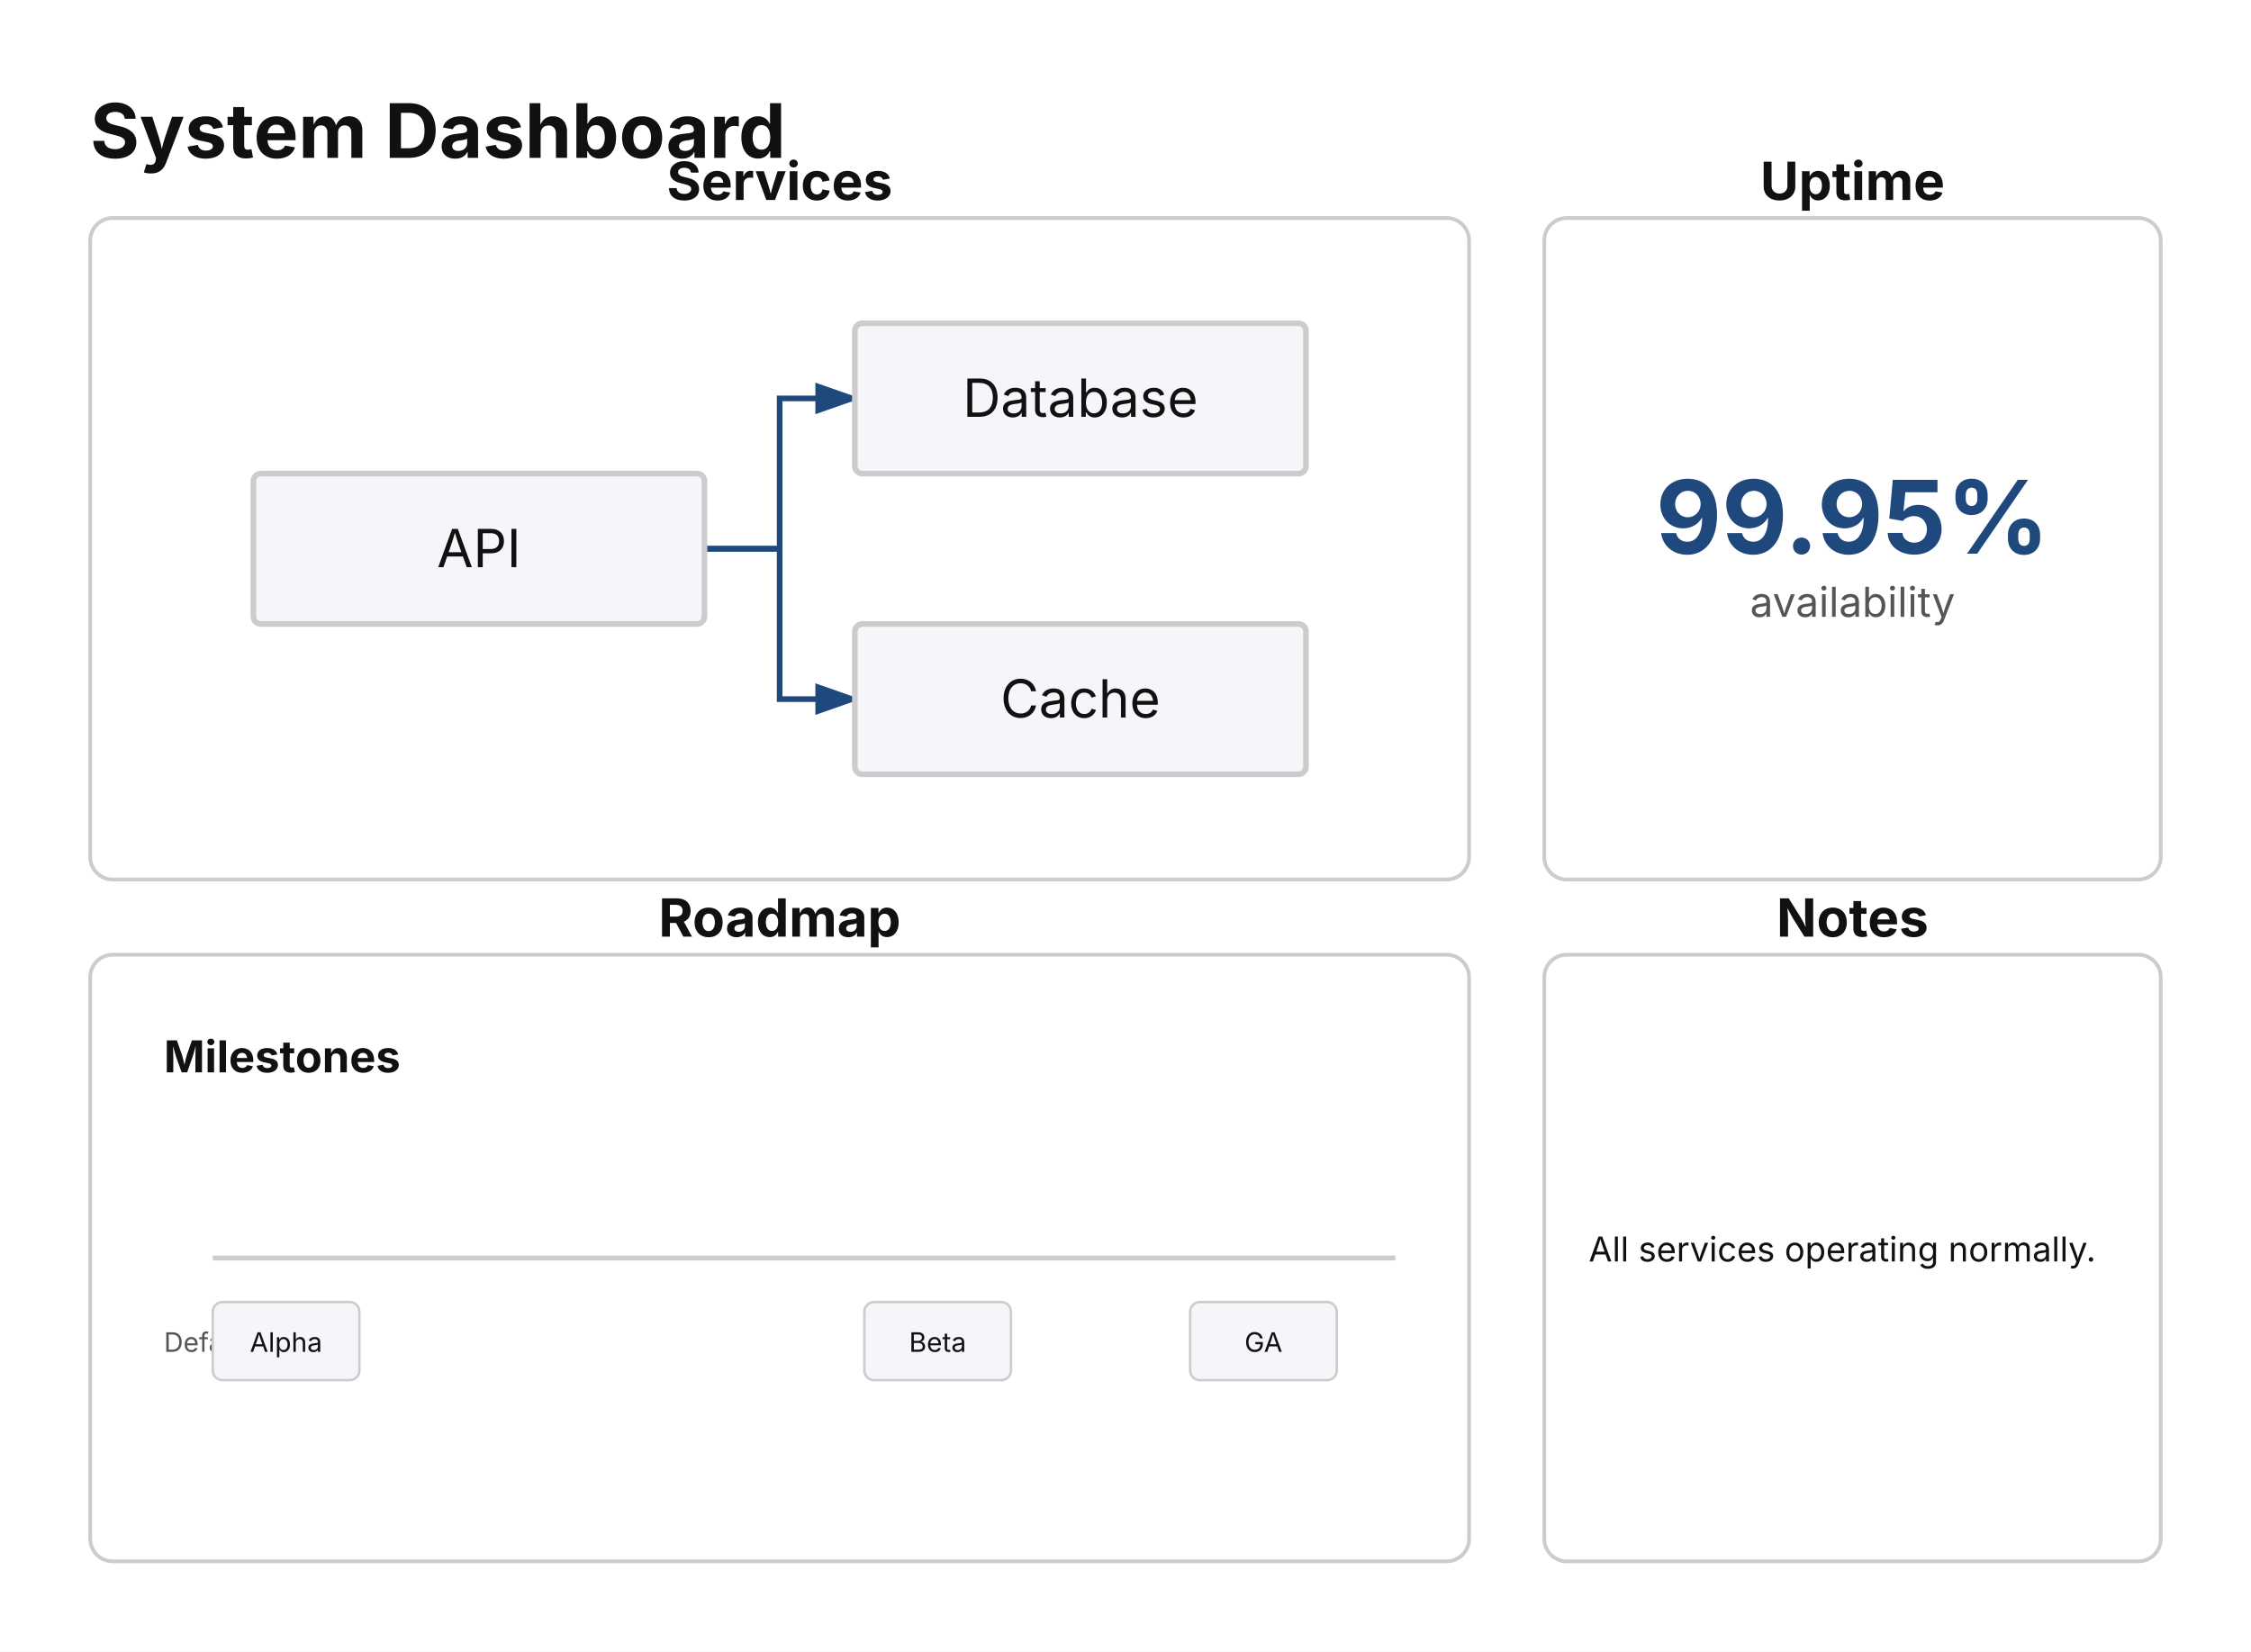
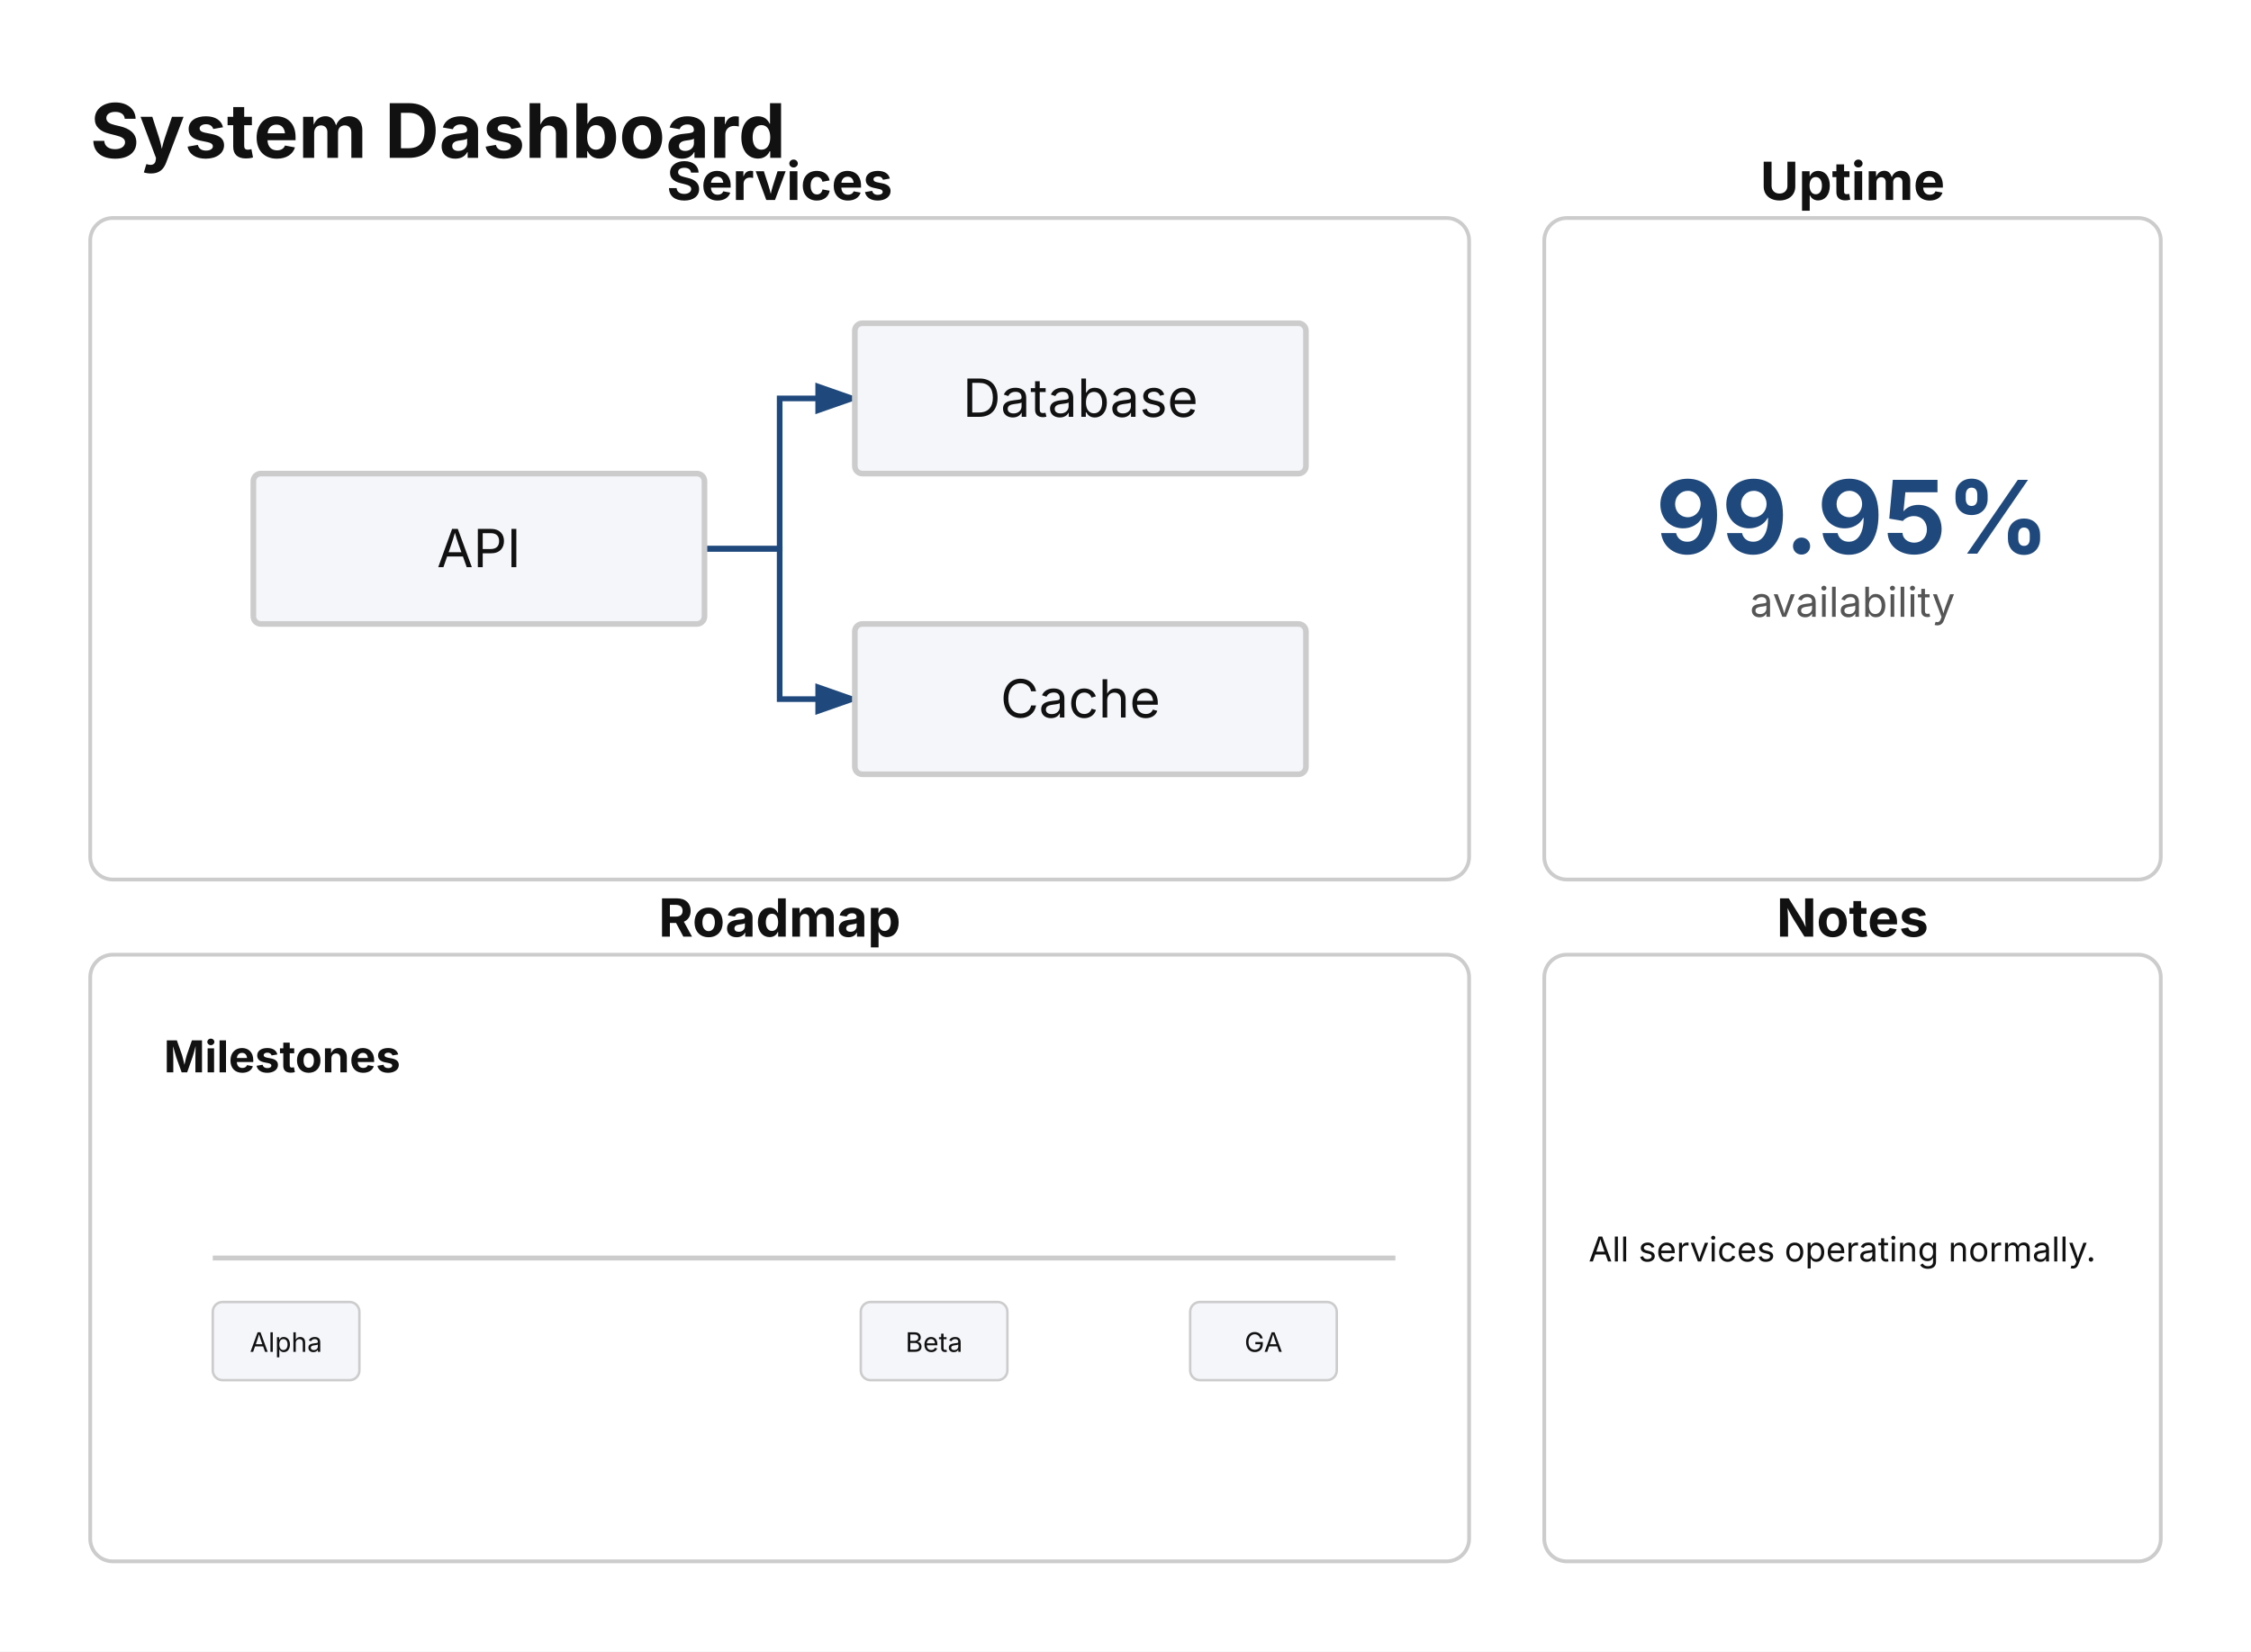
<svg xmlns="http://www.w3.org/2000/svg" viewBox="0 0 598.8 439.4" width="598.8" height="439.4">
  <defs>
    <marker id="triton-arrow" markerWidth="8" markerHeight="5.6" refX="7" refY="2.8" orient="auto">
      <polygon points="0 0, 8 2.8, 0 5.6" fill="#1F497D" />
    </marker>
  </defs>
  <rect width="100%" height="100%" fill="#FFFFFF" />
  <text x="24" y="42" font-size="20" font-family="Inter, system-ui, -apple-system, sans-serif" fill="#111111" font-weight="bold">System Dashboard</text>
  <rect x="24" y="58" width="366.8" height="176" fill="#FFFFFF" stroke="#CCCCCC" stroke-width="1" rx="6" />
  <rect x="410.8" y="58" width="164" height="176" fill="#FFFFFF" stroke="#CCCCCC" stroke-width="1" rx="6" />
  <rect x="24" y="254" width="366.8" height="161.4" fill="#FFFFFF" stroke="#CCCCCC" stroke-width="1" rx="6" />
  <rect x="410.8" y="254" width="164" height="161.4" fill="#FFFFFF" stroke="#CCCCCC" stroke-width="1" rx="6" />
  <text x="207.4" y="53.2" font-size="14" font-family="Inter, system-ui, -apple-system, sans-serif" fill="#111111" text-anchor="middle" font-weight="bold">Services</text>
  <g transform="translate(43.4, 62) scale(1)">
    <path d="M 144 84 L 164 84 L 164 44 L 184 44" stroke="#1F497D" stroke-width="1.5" fill="none" marker-end="url(#triton-arrow)" />
    <path d="M 144 84 L 164 84 L 164 124 L 184 124" stroke="#1F497D" stroke-width="1.5" fill="none" marker-end="url(#triton-arrow)" />
    <g id="api">
      <rect x="24" y="64" width="120" height="40" fill="#F4F6FA" stroke="#CCCCCC" stroke-width="1.5" rx="2" />
      <text x="84" y="88.9" font-size="14" font-family="Inter, system-ui, -apple-system, sans-serif" fill="#111111" text-anchor="middle">API</text>
    </g>
    <g id="db">
      <rect x="184" y="24" width="120" height="40" fill="#F4F6FA" stroke="#CCCCCC" stroke-width="1.5" rx="2" />
      <text x="244" y="48.9" font-size="14" font-family="Inter, system-ui, -apple-system, sans-serif" fill="#111111" text-anchor="middle">Database</text>
    </g>
    <g id="cache">
      <rect x="184" y="104" width="120" height="40" fill="#F4F6FA" stroke="#CCCCCC" stroke-width="1.5" rx="2" />
      <text x="244" y="128.9" font-size="14" font-family="Inter, system-ui, -apple-system, sans-serif" fill="#111111" text-anchor="middle">Cache</text>
    </g>
  </g>
  <text x="492.8" y="53.2" font-size="14" font-family="Inter, system-ui, -apple-system, sans-serif" fill="#111111" text-anchor="middle" font-weight="bold">Uptime</text>
  <g transform="translate(452.3, 113.7) scale(1)">
    <text x="40.5" y="33.6" font-size="27" font-family="Inter, system-ui, -apple-system, sans-serif" fill="#1F497D" text-anchor="middle" font-weight="bold">99.95%</text>
    <text x="40.5" y="50.4" font-size="11" font-family="Inter, system-ui, -apple-system, sans-serif" fill="#555555" text-anchor="middle">availability</text>
  </g>
  <text x="207.4" y="249.2" font-size="14" font-family="Inter, system-ui, -apple-system, sans-serif" fill="#111111" text-anchor="middle" font-weight="bold">Roadmap</text>
  <g transform="translate(28, 258) scale(0.65)">
    <text x="24" y="42" font-size="18" font-family="Inter, system-ui, -apple-system, sans-serif" fill="#111111" font-weight="bold">Milestones</text>
    <path d="M 44 118 L 528 118" stroke="#CCCCCC" stroke-width="2" fill="none" />
-     <text x="24" y="156.4" font-size="11" font-family="Inter, system-ui, -apple-system, sans-serif" fill="#555555">Default</text>
    <rect x="44" y="136" width="60" height="32" fill="#F4F6FA" stroke="#CCCCCC" stroke-width="1" rx="4" />
    <text x="74" y="156.4" font-size="11" font-family="Inter, system-ui, -apple-system, sans-serif" fill="#111111" text-anchor="middle">Alpha</text>
-     <rect x="310.667" y="136" width="60" height="32" fill="#F4F6FA" stroke="#CCCCCC" stroke-width="1" rx="4" />
-     <text x="340.667" y="156.4" font-size="11" font-family="Inter, system-ui, -apple-system, sans-serif" fill="#111111" text-anchor="middle">Beta</text>
+     <rect x="309.201" y="136" width="60" height="32" fill="#F4F6FA" stroke="#CCCCCC" stroke-width="1" rx="4" />
+     <text x="339.201" y="156.4" font-size="11" font-family="Inter, system-ui, -apple-system, sans-serif" fill="#111111" text-anchor="middle">Beta</text>
    <rect x="444" y="136" width="60" height="32" fill="#F4F6FA" stroke="#CCCCCC" stroke-width="1" rx="4" />
    <text x="474" y="156.4" font-size="11" font-family="Inter, system-ui, -apple-system, sans-serif" fill="#111111" text-anchor="middle">GA</text>
  </g>
  <text x="492.8" y="249.2" font-size="14" font-family="Inter, system-ui, -apple-system, sans-serif" fill="#111111" text-anchor="middle" font-weight="bold">Notes</text>
  <g transform="translate(414.8, 320.53) scale(0.65)">
    <text x="12" y="23.2" font-size="14" font-family="Inter, system-ui, -apple-system, sans-serif" fill="#111111">All services operating normally.</text>
  </g>
</svg>
